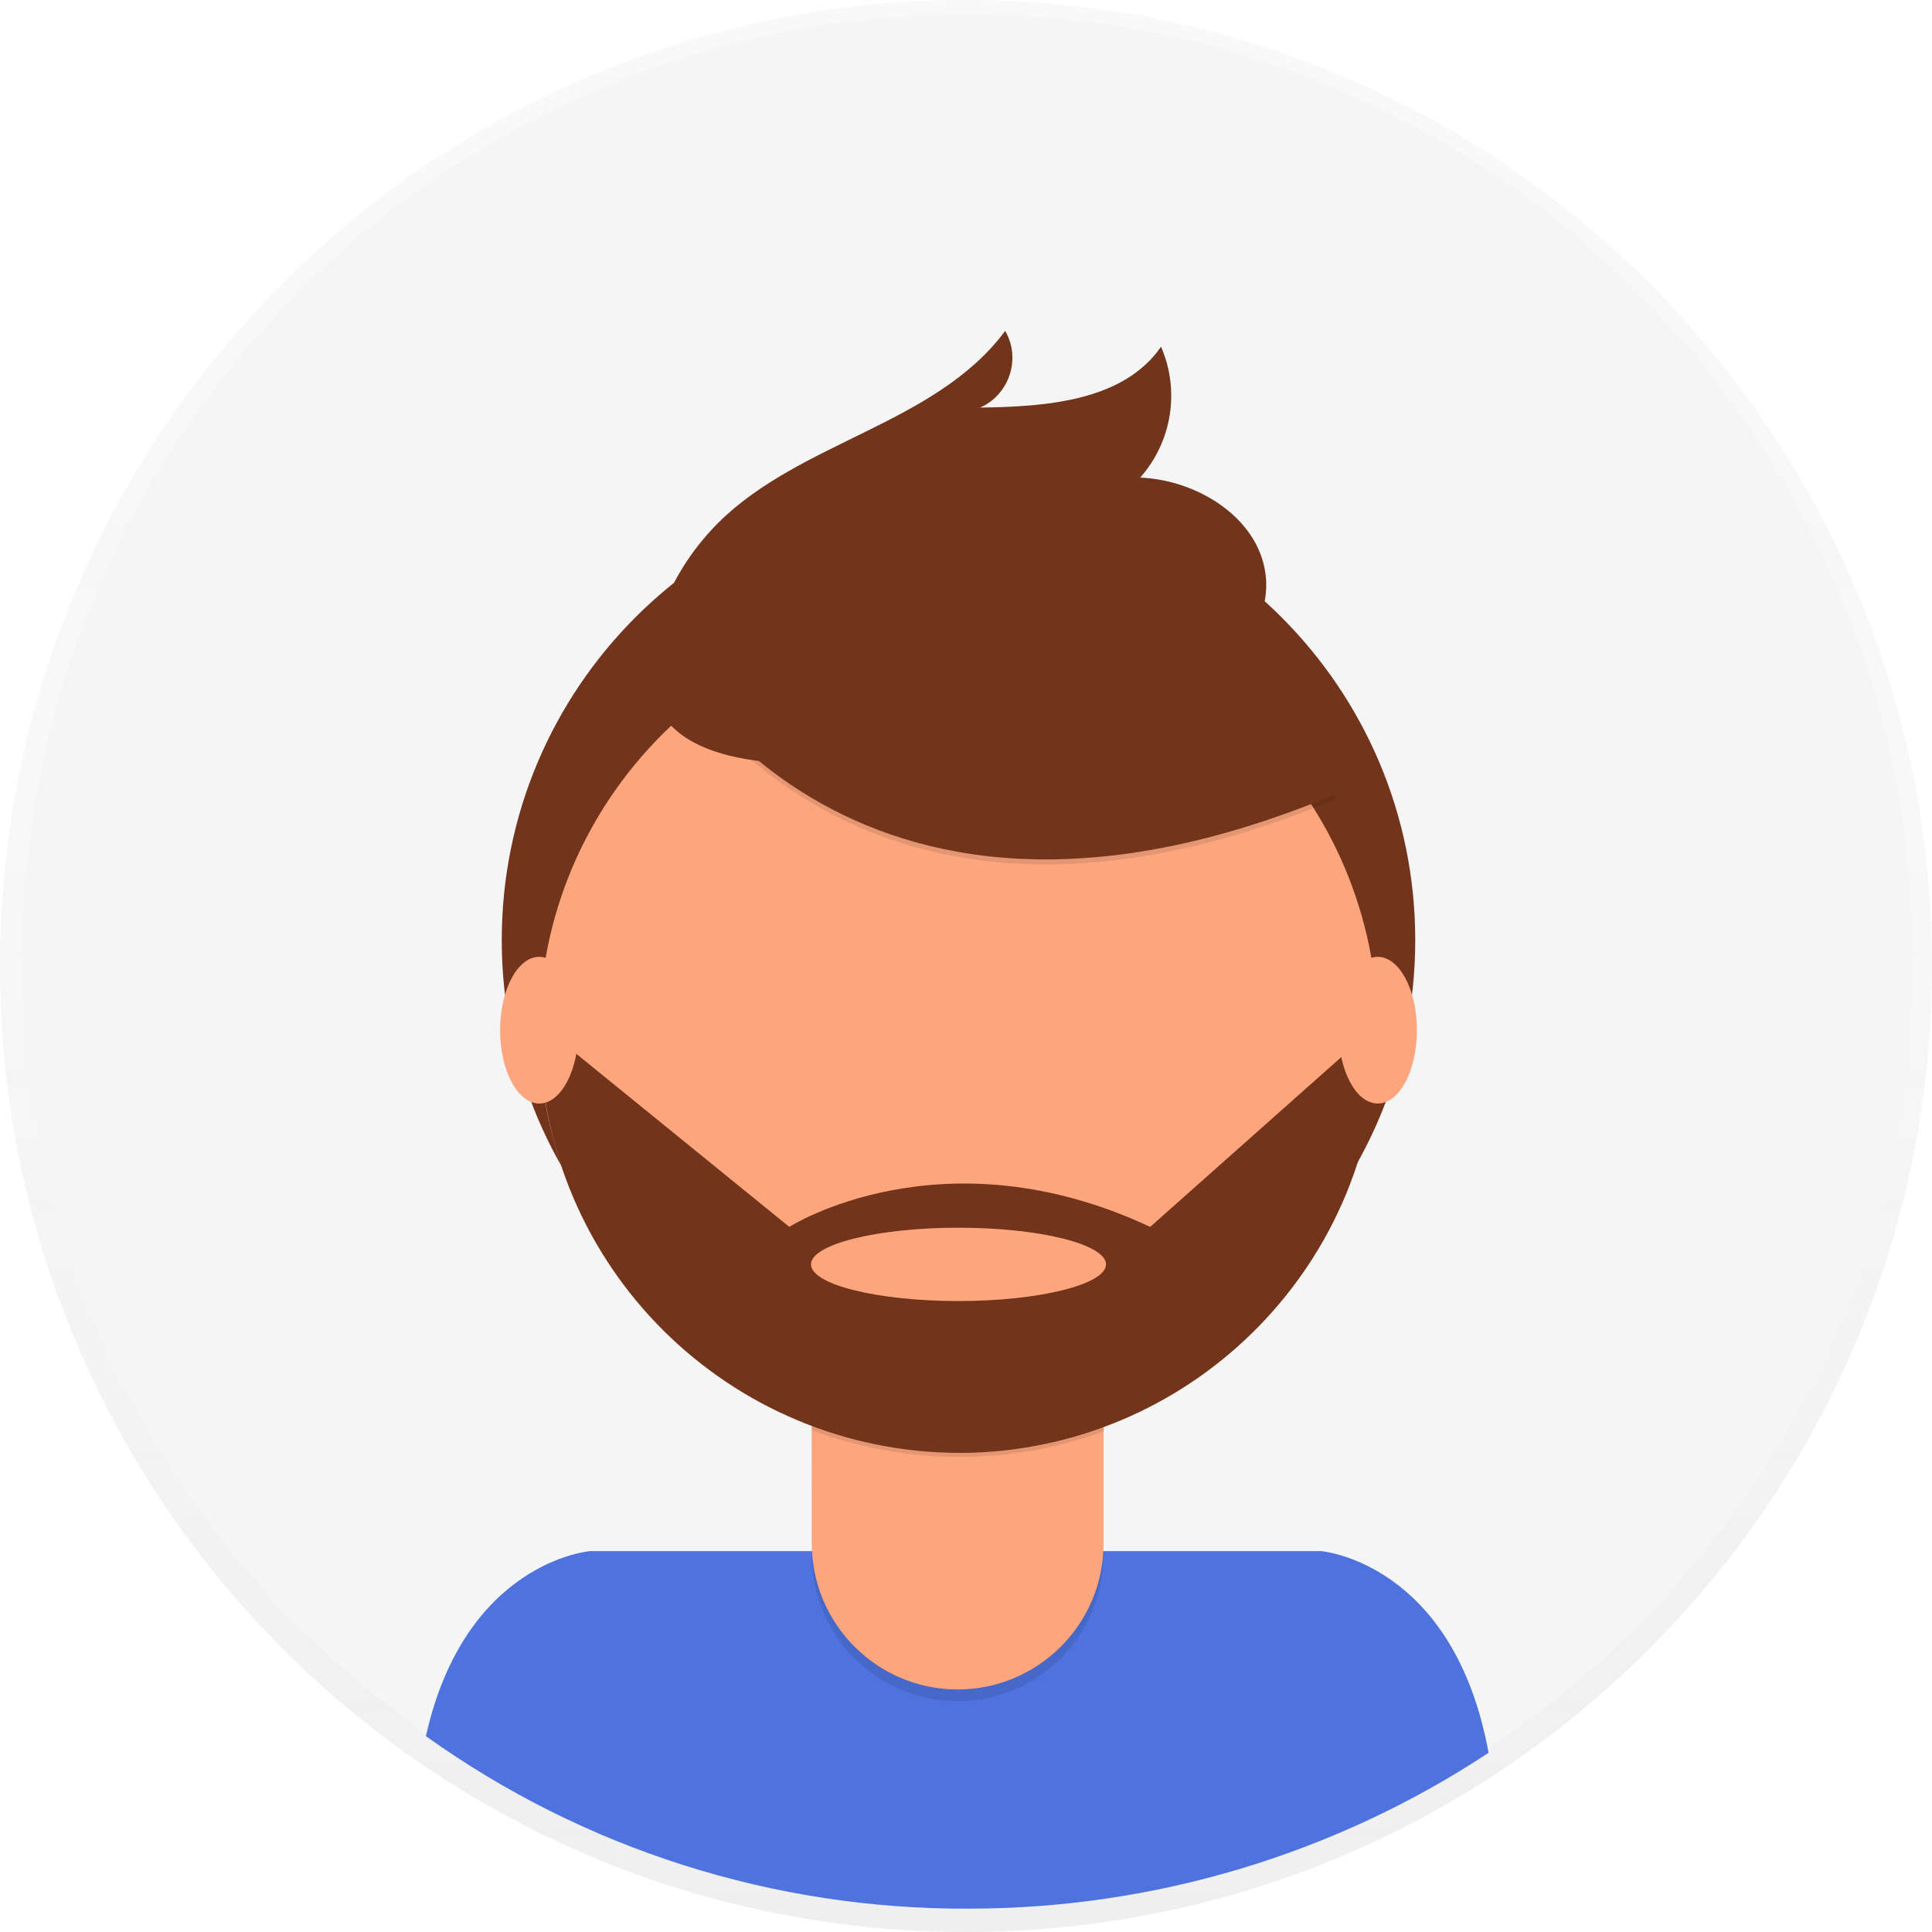
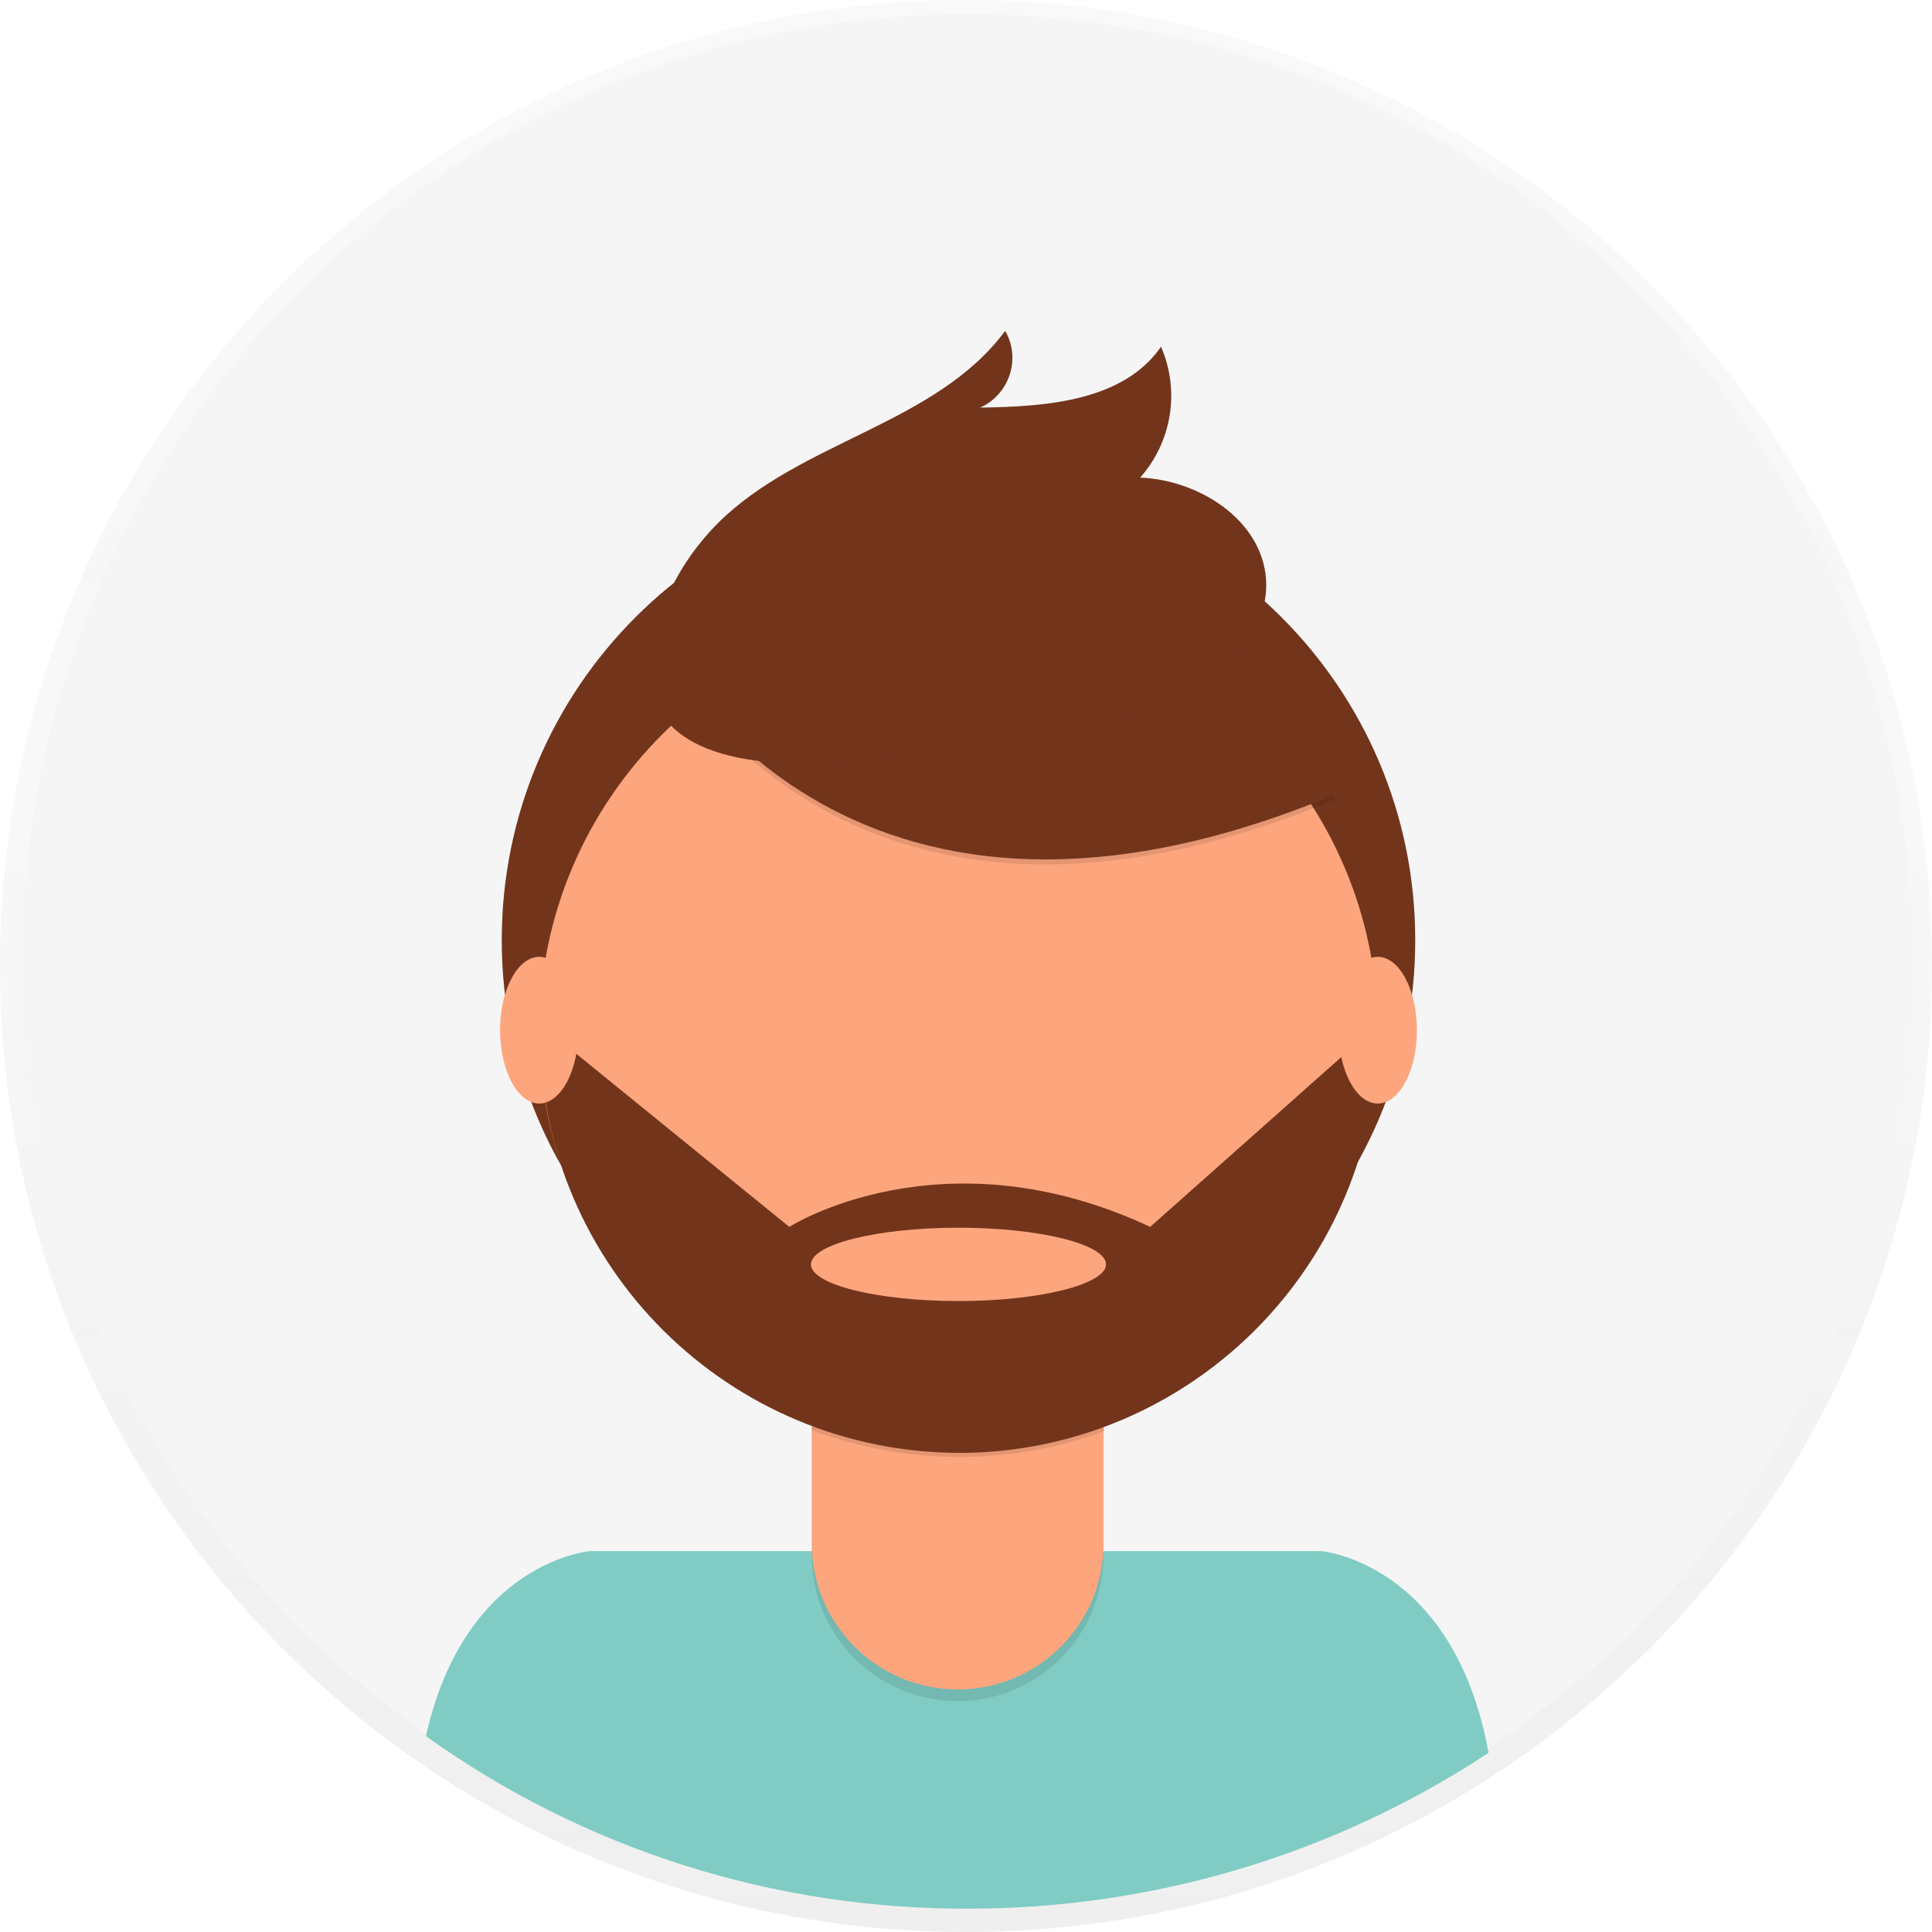
<svg xmlns="http://www.w3.org/2000/svg" version="1.1" id="_x38_8ce59e9-c4b8-4d1d-9d7a-ce0190159aa8" x="0px" y="0px" viewBox="0 0 231.8 231.8" style="enable-background:new 0 0 231.8 231.8;" xml:space="preserve">
  <style type="text/css">
	.st0{opacity:0.5;}
	.st1{fill:url(#SVGID_1_);}
	.st2{fill:#F5F5F5;}
- 	.st3{fill:#4E73DF;}
+ 	.st3{fill:#80ccc4;}
	.st4{fill:#72351C;}
	.st5{opacity:0.1;enable-background:new    ;}
	.st6{fill:#FDA57D;}
</style>
  <g class="st0">
    <linearGradient id="SVGID_1_" gradientUnits="userSpaceOnUse" x1="115.89" y1="526.22" x2="115.89" y2="758" gradientTransform="matrix(1 0 0 -1 0 758)">
      <stop offset="0" style="stop-color:#808080;stop-opacity:0.25" />
      <stop offset="0.54" style="stop-color:#808080;stop-opacity:0.12" />
      <stop offset="1" style="stop-color:#808080;stop-opacity:0.1" />
    </linearGradient>
    <circle class="st1" cx="115.9" cy="115.9" r="115.9" />
  </g>
  <circle class="st2" cx="116.1" cy="115.1" r="113.4" />
  <path class="st3" d="M116.2,229c22.2,0,43.9-6.5,62.4-18.7c-4.2-22.9-20.1-24.2-20.1-24.2H70.8c0,0-15,1.2-19.7,22.2  C70.1,221.9,92.9,229.1,116.2,229z" />
  <circle class="st4" cx="115" cy="112.8" r="54.8" />
  <path class="st5" d="M97.3,158.4h35.1l0,0v28.1c0,9.7-7.8,17.6-17.5,17.6c0,0,0,0,0,0l0,0c-9.7,0-17.5-7.9-17.5-17.5L97.3,158.4  L97.3,158.4z" />
  <path class="st6" d="M100.7,157.1h28.4c1.9,0,3.3,1.5,3.3,3.4v24.7c0,9.7-7.9,17.5-17.5,17.5l0,0c-9.7,0-17.5-7.9-17.5-17.5v-24.7  C97.3,158.6,98.8,157.1,100.7,157.1L100.7,157.1z" />
  <path class="st5" d="M97.4,171.6c11.3,4.2,23.8,4.3,35.1,0.1v-4.3H97.4V171.6z" />
  <circle class="st6" cx="115" cy="123.7" r="50.3" />
  <path class="st5" d="M79.2,77.9c0,0,21.2,43,81,18l-13.9-21.8l-24.7-8.9L79.2,77.9z" />
  <path class="st4" d="M79.2,77.3c0,0,21.2,43,81,18l-13.9-21.8l-24.7-8.9L79.2,77.3z" />
  <path class="st4" d="M79,74.4c1.4-4.4,3.9-8.4,7.2-11.7c9.9-9.8,26.1-11.8,34.4-23c1.8,3.1,0.7,7.1-2.4,8.9  c-0.2,0.1-0.4,0.2-0.6,0.3c8-0.1,17.2-0.8,21.7-7.3c2.3,5.3,1.3,11.4-2.5,15.7c7.1,0.3,14.6,5.1,15.1,12.2c0.3,4.7-2.6,9.1-6.5,11.9  s-8.5,3.9-13.1,4.9C118.8,89.2,70.3,101.6,79,74.4z" />
  <path class="st4" d="M165.3,124.1H164L138,147.2c-25-11.7-43.3,0-43.3,0l-27.2-22.1l-2.7,0.3c0.8,27.8,23.9,49.6,51.7,48.9  C143.6,173.5,165.3,151.3,165.3,124.1L165.3,124.1z M115,156.1c-9.8,0-17.7-2-17.7-4.4s7.9-4.4,17.7-4.4s17.7,2,17.7,4.4  S124.7,156.1,115,156.1L115,156.1z" />
  <ellipse class="st6" cx="64.7" cy="123.6" rx="4.7" ry="8.8" />
  <ellipse class="st6" cx="165.3" cy="123.6" rx="4.7" ry="8.8" />
</svg>
